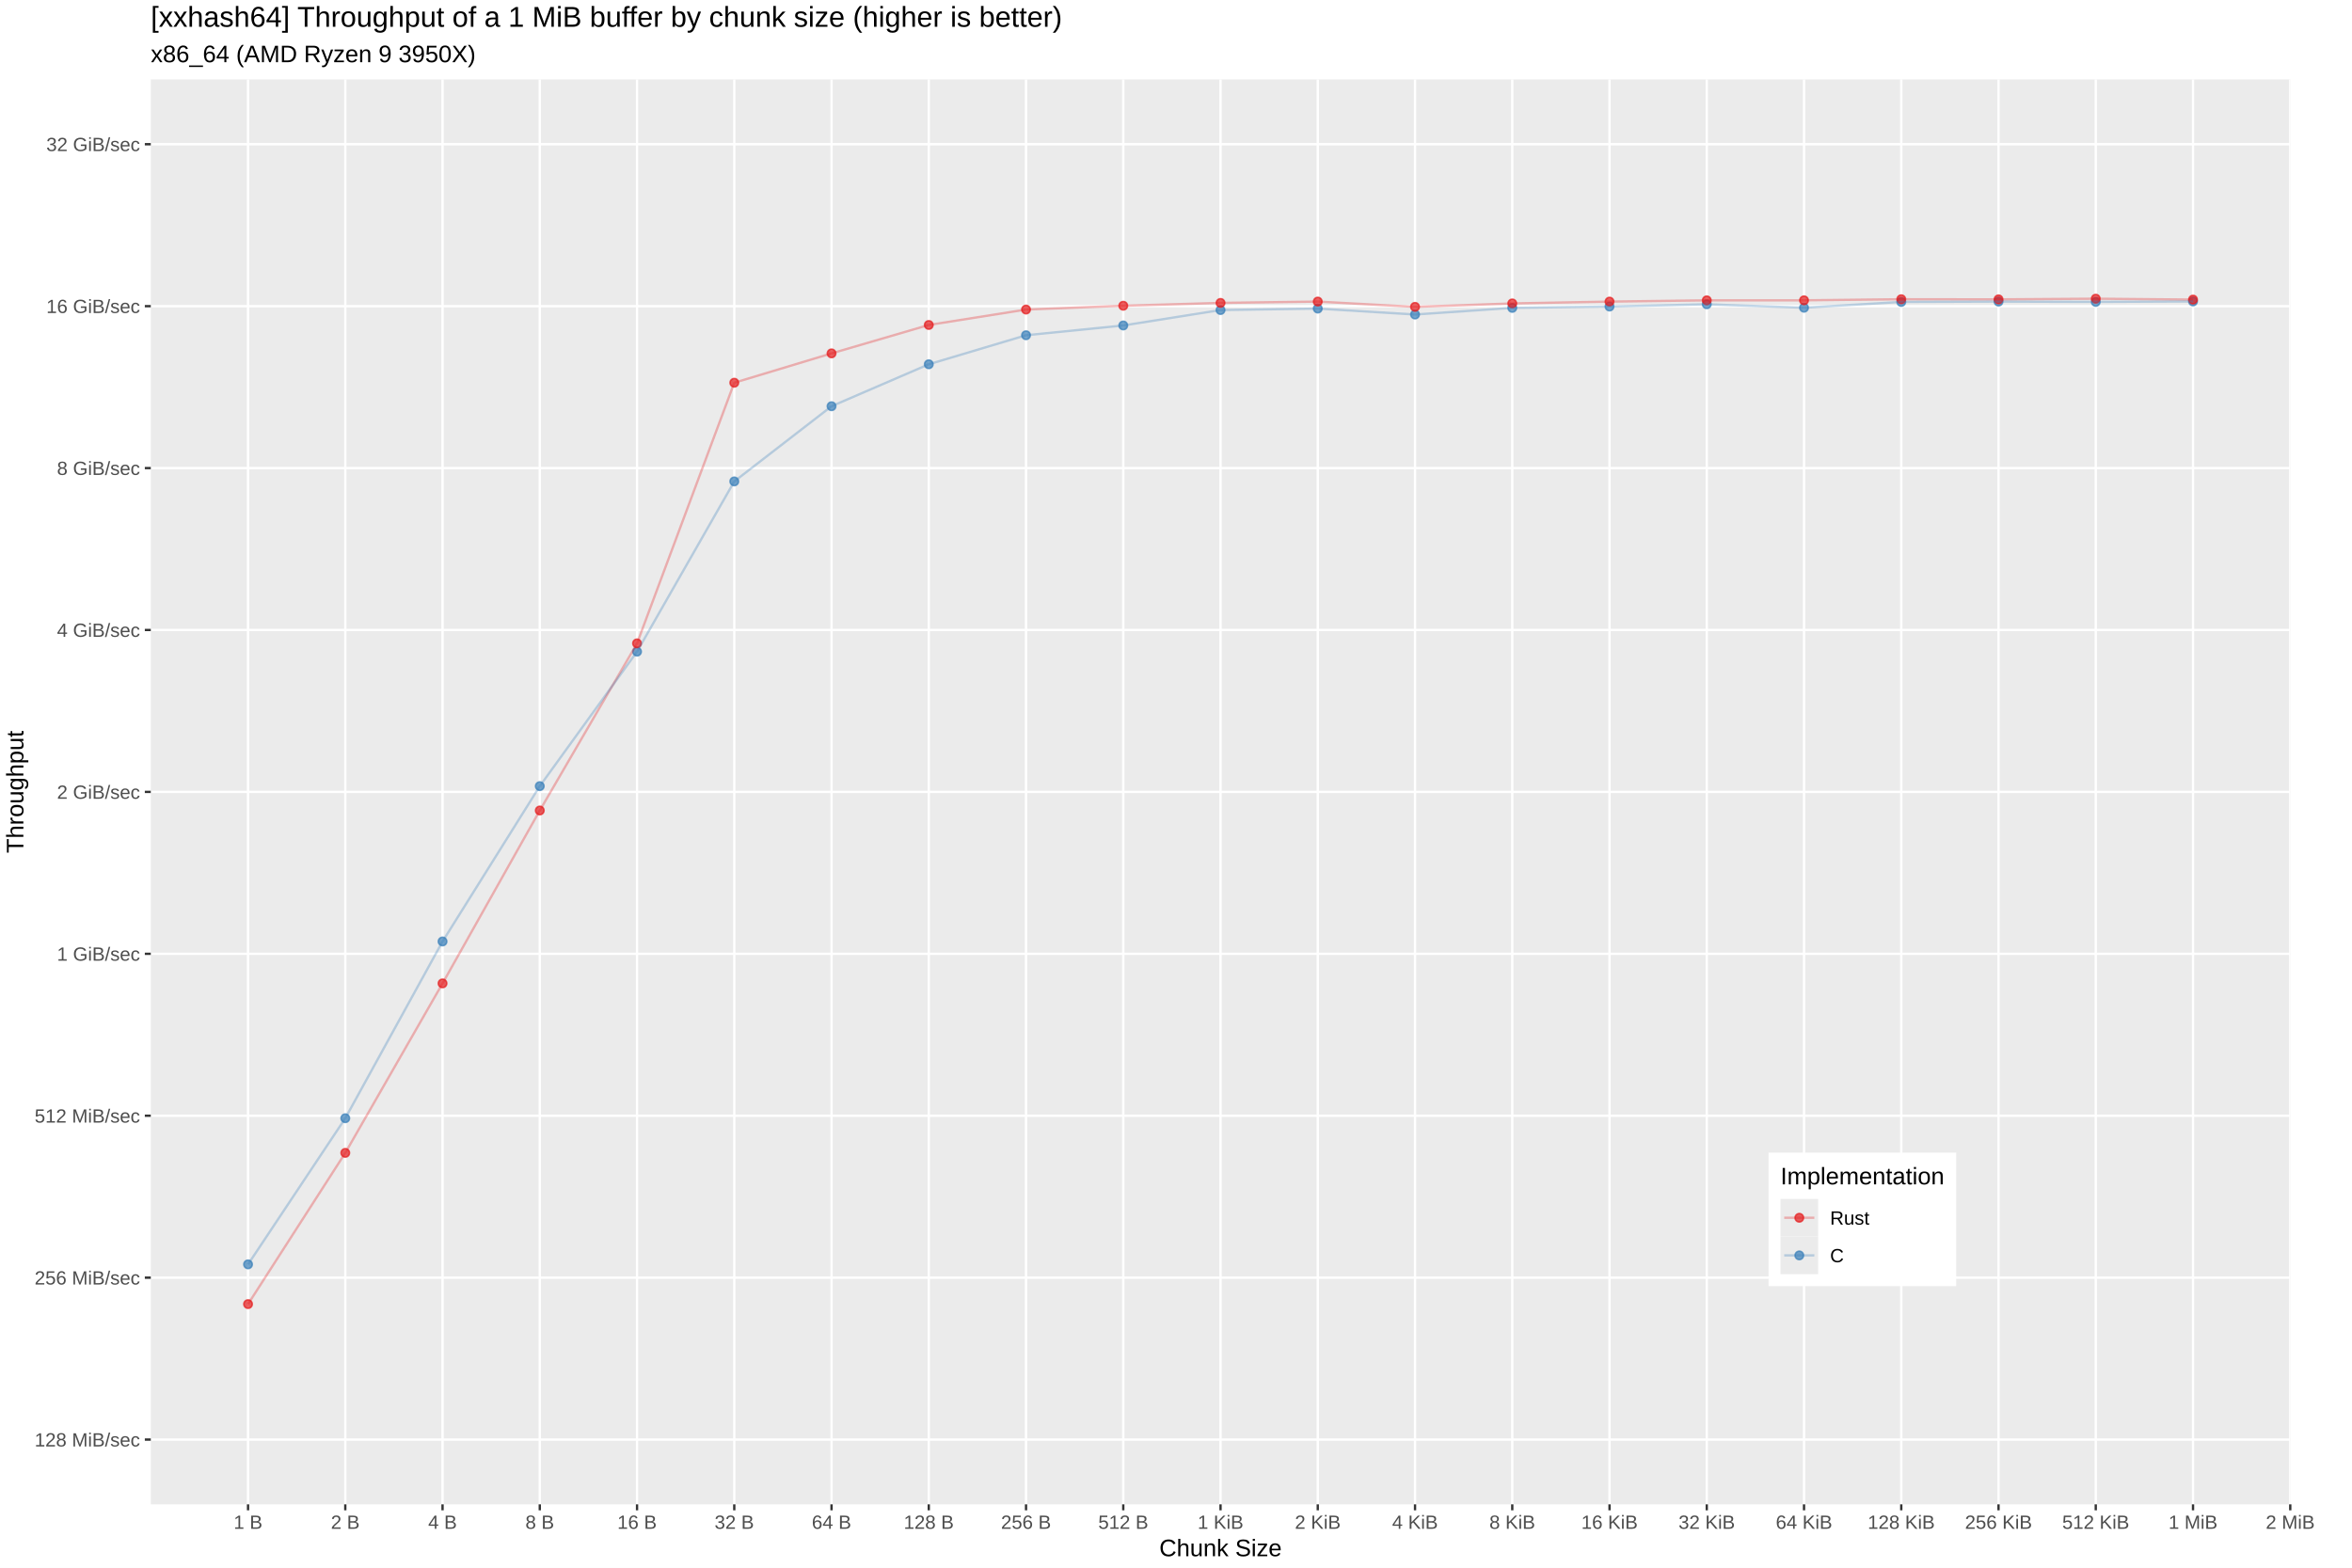
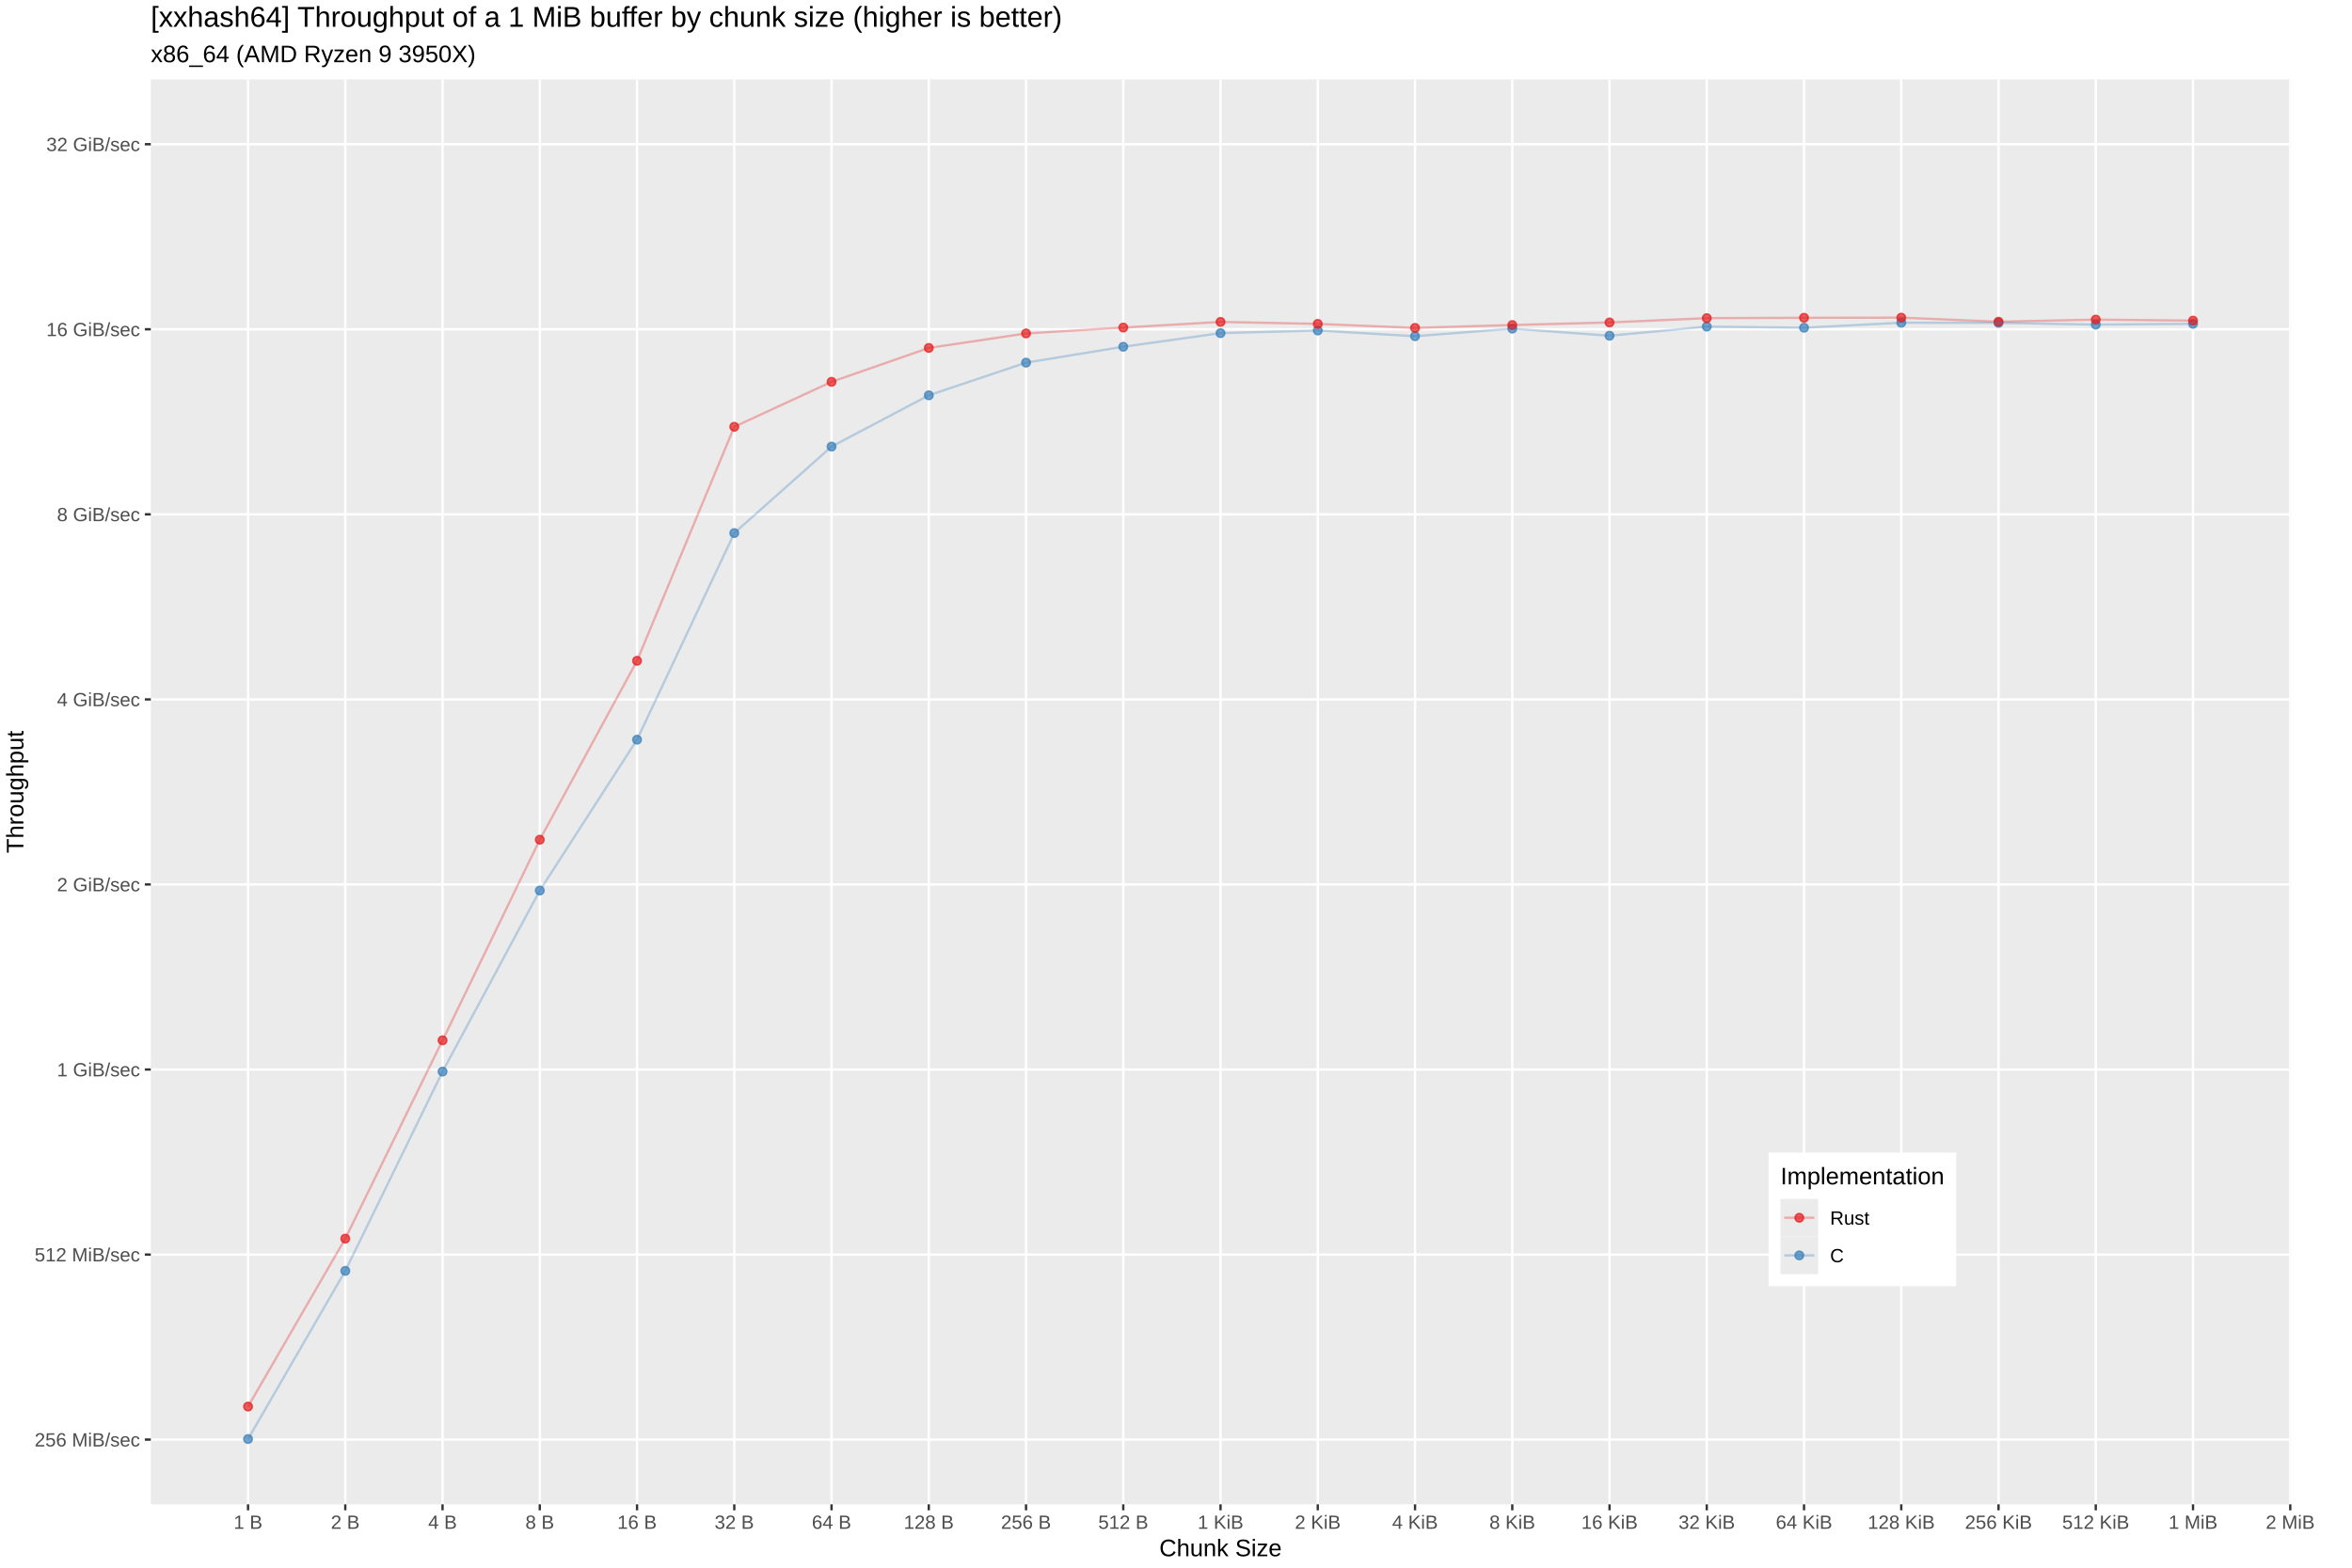
<svg xmlns="http://www.w3.org/2000/svg" width="1440" height="960" class="svglite" viewBox="0 0 1080 720">
  <defs>
    <style>
      .svglite line,.svglite polyline,.svglite polygon,.svglite path,.svglite circle{fill:none;stroke:#000000;stroke-linecap:round;stroke-linejoin:round;stroke-miterlimit:10.00}.svglite text{white-space:pre}
    </style>
  </defs>
  <rect width="100%" height="100%" style="stroke-linecap:round;stroke-linejoin:round;stroke-miterlimit:10.00;stroke:none;fill:#FFFFFF" />
  <defs>
    <clipPath id="cpMC4wMHwxMDgwLjAwfDAuMDB8NzIwLjAw">
      <path d="M0 0h1080v720H0z" />
    </clipPath>
  </defs>
  <g clip-path="url(#cpMC4wMHwxMDgwLjAwfDAuMDB8NzIwLjAw)">
    <path d="M0 0h1080v720H0z" style="stroke-width:1.07;stroke:#FFFFFF;fill:#FFFFFF" />
  </g>
  <defs>
    <clipPath id="cpNjkuMjR8MTA1MS42NXwzNi41MHw2OTAuOTE=">
      <path d="M69.24 36.5h982.41v654.42H69.24z" />
    </clipPath>
  </defs>
  <g clip-path="url(#cpNjkuMjR8MTA1MS42NXwzNi41MHw2OTAuOTE=)">
    <path d="M69.24 36.5h982.41v654.42H69.24z" style="stroke-width:1.07;stroke:none;fill:#EBEBEB" />
-     <path d="M69.24 661.16h982.41M69.24 586.8h982.41M69.24 512.43h982.41M69.24 438.07h982.41M69.24 363.7h982.41M69.24 289.34h982.41M69.24 214.97h982.41M69.24 140.61h982.41M69.24 66.24h982.41M113.9 690.91V36.5m44.65 654.41V36.5m44.66 654.41V36.5m44.65 654.41V36.5m44.66 654.41V36.5m44.65 654.41V36.5m44.66 654.41V36.5m44.65 654.41V36.5m44.66 654.41V36.5m44.65 654.41V36.5m44.66 654.41V36.5m44.65 654.41V36.5m44.66 654.41V36.5m44.65 654.41V36.5m44.66 654.41V36.5m44.65 654.41V36.5m44.66 654.41V36.5m44.65 654.41V36.5m44.66 654.41V36.5m44.65 654.41V36.5M1007 690.91V36.5m44.65 654.41V36.5" style="stroke-width:1.07;stroke:#FFFFFF;stroke-linecap:butt" />
-     <circle cx="1007" cy="138.44" r="1.95" style="stroke-width:0.71;stroke:#377EB8;stroke-opacity:0.70;fill:#377EB8;fill-opacity:0.70" />
-     <circle cx="1007" cy="137.59" r="1.95" style="stroke-width:0.71;stroke:#E41A1C;stroke-opacity:0.70;fill:#E41A1C;fill-opacity:0.70" />
-     <circle cx="962.34" cy="138.65" r="1.95" style="stroke-width:0.71;stroke:#377EB8;stroke-opacity:0.70;fill:#377EB8;fill-opacity:0.70" />
-     <circle cx="962.34" cy="137.18" r="1.95" style="stroke-width:0.71;stroke:#E41A1C;stroke-opacity:0.70;fill:#E41A1C;fill-opacity:0.70" />
-     <circle cx="917.69" cy="138.51" r="1.95" style="stroke-width:0.71;stroke:#377EB8;stroke-opacity:0.70;fill:#377EB8;fill-opacity:0.70" />
-     <circle cx="917.69" cy="137.49" r="1.95" style="stroke-width:0.71;stroke:#E41A1C;stroke-opacity:0.70;fill:#E41A1C;fill-opacity:0.70" />
-     <circle cx="873.03" cy="138.67" r="1.95" style="stroke-width:0.71;stroke:#377EB8;stroke-opacity:0.70;fill:#377EB8;fill-opacity:0.70" />
-     <circle cx="873.03" cy="137.43" r="1.95" style="stroke-width:0.71;stroke:#E41A1C;stroke-opacity:0.70;fill:#E41A1C;fill-opacity:0.70" />
-     <circle cx="828.38" cy="141.33" r="1.95" style="stroke-width:0.71;stroke:#377EB8;stroke-opacity:0.70;fill:#377EB8;fill-opacity:0.70" />
-     <circle cx="828.38" cy="137.93" r="1.95" style="stroke-width:0.71;stroke:#E41A1C;stroke-opacity:0.70;fill:#E41A1C;fill-opacity:0.70" />
-     <circle cx="783.72" cy="139.75" r="1.95" style="stroke-width:0.71;stroke:#377EB8;stroke-opacity:0.70;fill:#377EB8;fill-opacity:0.70" />
-     <circle cx="783.72" cy="137.94" r="1.95" style="stroke-width:0.71;stroke:#E41A1C;stroke-opacity:0.70;fill:#E41A1C;fill-opacity:0.70" />
-     <circle cx="739.07" cy="140.79" r="1.95" style="stroke-width:0.71;stroke:#377EB8;stroke-opacity:0.70;fill:#377EB8;fill-opacity:0.70" />
-     <circle cx="739.07" cy="138.52" r="1.95" style="stroke-width:0.71;stroke:#E41A1C;stroke-opacity:0.70;fill:#E41A1C;fill-opacity:0.70" />
-     <circle cx="694.41" cy="141.4" r="1.95" style="stroke-width:0.71;stroke:#377EB8;stroke-opacity:0.70;fill:#377EB8;fill-opacity:0.70" />
-     <circle cx="694.41" cy="139.36" r="1.95" style="stroke-width:0.71;stroke:#E41A1C;stroke-opacity:0.70;fill:#E41A1C;fill-opacity:0.70" />
-     <circle cx="649.76" cy="144.45" r="1.95" style="stroke-width:0.71;stroke:#377EB8;stroke-opacity:0.70;fill:#377EB8;fill-opacity:0.70" />
-     <circle cx="649.76" cy="140.93" r="1.95" style="stroke-width:0.71;stroke:#E41A1C;stroke-opacity:0.70;fill:#E41A1C;fill-opacity:0.70" />
-     <circle cx="605.1" cy="141.72" r="1.95" style="stroke-width:0.71;stroke:#377EB8;stroke-opacity:0.70;fill:#377EB8;fill-opacity:0.70" />
-     <circle cx="605.1" cy="138.51" r="1.95" style="stroke-width:0.71;stroke:#E41A1C;stroke-opacity:0.70;fill:#E41A1C;fill-opacity:0.70" />
-     <circle cx="560.45" cy="142.4" r="1.95" style="stroke-width:0.71;stroke:#377EB8;stroke-opacity:0.70;fill:#377EB8;fill-opacity:0.70" />
-     <circle cx="560.45" cy="139.12" r="1.95" style="stroke-width:0.71;stroke:#E41A1C;stroke-opacity:0.70;fill:#E41A1C;fill-opacity:0.70" />
-     <circle cx="515.79" cy="149.48" r="1.95" style="stroke-width:0.71;stroke:#377EB8;stroke-opacity:0.70;fill:#377EB8;fill-opacity:0.70" />
-     <circle cx="515.79" cy="140.42" r="1.95" style="stroke-width:0.71;stroke:#E41A1C;stroke-opacity:0.70;fill:#E41A1C;fill-opacity:0.70" />
-     <circle cx="471.14" cy="153.97" r="1.95" style="stroke-width:0.71;stroke:#377EB8;stroke-opacity:0.70;fill:#377EB8;fill-opacity:0.70" />
-     <circle cx="471.14" cy="142.17" r="1.95" style="stroke-width:0.71;stroke:#E41A1C;stroke-opacity:0.70;fill:#E41A1C;fill-opacity:0.70" />
-     <circle cx="426.48" cy="167.3" r="1.95" style="stroke-width:0.71;stroke:#377EB8;stroke-opacity:0.70;fill:#377EB8;fill-opacity:0.70" />
-     <circle cx="426.48" cy="149.25" r="1.95" style="stroke-width:0.71;stroke:#E41A1C;stroke-opacity:0.70;fill:#E41A1C;fill-opacity:0.70" />
-     <circle cx="381.83" cy="186.57" r="1.95" style="stroke-width:0.71;stroke:#377EB8;stroke-opacity:0.70;fill:#377EB8;fill-opacity:0.70" />
-     <circle cx="381.83" cy="162.3" r="1.95" style="stroke-width:0.71;stroke:#E41A1C;stroke-opacity:0.70;fill:#E41A1C;fill-opacity:0.70" />
-     <circle cx="337.17" cy="221.1" r="1.95" style="stroke-width:0.71;stroke:#377EB8;stroke-opacity:0.70;fill:#377EB8;fill-opacity:0.70" />
-     <circle cx="337.17" cy="175.78" r="1.95" style="stroke-width:0.71;stroke:#E41A1C;stroke-opacity:0.70;fill:#E41A1C;fill-opacity:0.70" />
-     <circle cx="292.52" cy="299.28" r="1.95" style="stroke-width:0.71;stroke:#377EB8;stroke-opacity:0.70;fill:#377EB8;fill-opacity:0.70" />
-     <circle cx="292.52" cy="295.48" r="1.95" style="stroke-width:0.71;stroke:#E41A1C;stroke-opacity:0.70;fill:#E41A1C;fill-opacity:0.70" />
-     <circle cx="247.86" cy="361.05" r="1.95" style="stroke-width:0.71;stroke:#377EB8;stroke-opacity:0.70;fill:#377EB8;fill-opacity:0.70" />
-     <circle cx="247.86" cy="372.24" r="1.95" style="stroke-width:0.71;stroke:#E41A1C;stroke-opacity:0.70;fill:#E41A1C;fill-opacity:0.70" />
-     <circle cx="203.21" cy="432.39" r="1.95" style="stroke-width:0.71;stroke:#377EB8;stroke-opacity:0.70;fill:#377EB8;fill-opacity:0.70" />
-     <circle cx="203.21" cy="451.64" r="1.95" style="stroke-width:0.71;stroke:#E41A1C;stroke-opacity:0.70;fill:#E41A1C;fill-opacity:0.70" />
-     <circle cx="158.55" cy="513.58" r="1.95" style="stroke-width:0.71;stroke:#377EB8;stroke-opacity:0.70;fill:#377EB8;fill-opacity:0.70" />
-     <circle cx="158.55" cy="529.49" r="1.95" style="stroke-width:0.71;stroke:#E41A1C;stroke-opacity:0.70;fill:#E41A1C;fill-opacity:0.70" />
-     <circle cx="113.9" cy="580.69" r="1.95" style="stroke-width:0.71;stroke:#377EB8;stroke-opacity:0.70;fill:#377EB8;fill-opacity:0.70" />
-     <circle cx="113.9" cy="598.94" r="1.95" style="stroke-width:0.71;stroke:#E41A1C;stroke-opacity:0.70;fill:#E41A1C;fill-opacity:0.70" />
-     <path d="m113.9 598.94 44.65-69.45 44.66-77.85 44.65-79.4 44.66-76.76 44.65-119.7 44.66-13.48 44.65-13.05 44.66-7.08 44.65-1.75 44.66-1.3 44.65-.61 44.66 2.42 44.65-1.57 44.66-.84 44.65-.58 44.66-.01 44.65-.5 44.66.06 44.65-.31 44.66.41" style="stroke-width:1.07;stroke:#E41A1C;stroke-opacity:0.30;stroke-linecap:butt" />
-     <path d="m113.9 580.69 44.65-67.11 44.66-81.19 44.65-71.34 44.66-61.77 44.65-78.18 44.66-34.53 44.65-19.27 44.66-13.33 44.65-4.49 44.66-7.08 44.65-.68 44.66 2.73 44.65-3.05 44.66-.61 44.65-1.04 44.66 1.58 44.65-2.66 44.66-.16 44.65.14 44.66-.21" style="stroke-width:1.07;stroke:#377EB8;stroke-opacity:0.30;stroke-linecap:butt" />
+     <path d="M69.24 661.16h982.41M69.24 576.18h982.41M69.24 491.19h982.41M69.24 406.2h982.41M69.24 321.21h982.41M69.24 236.22h982.41M69.24 151.23h982.41M69.24 66.24h982.41M113.9 690.91V36.5m44.65 654.41V36.5m44.66 654.41V36.5m44.65 654.41V36.5m44.66 654.41V36.5m44.65 654.41V36.5m44.66 654.41V36.5m44.65 654.41V36.5m44.66 654.41V36.5m44.65 654.41V36.5m44.66 654.41V36.5m44.65 654.41V36.5m44.66 654.41V36.5m44.65 654.41V36.5m44.66 654.41V36.5m44.65 654.41V36.5m44.66 654.41V36.5m44.65 654.41V36.5m44.66 654.41V36.5m44.65 654.41V36.5M1007 690.91V36.5m44.65 654.41V36.5" style="stroke-width:1.07;stroke:#FFFFFF;stroke-linecap:butt" />
+     <circle cx="1007" cy="148.71" r="1.95" style="stroke-width:0.71;stroke:#377EB8;stroke-opacity:0.70;fill:#377EB8;fill-opacity:0.70" />
+     <circle cx="1007" cy="147.26" r="1.95" style="stroke-width:0.71;stroke:#E41A1C;stroke-opacity:0.70;fill:#E41A1C;fill-opacity:0.70" />
+     <circle cx="962.34" cy="149.08" r="1.95" style="stroke-width:0.71;stroke:#377EB8;stroke-opacity:0.70;fill:#377EB8;fill-opacity:0.70" />
+     <circle cx="962.34" cy="146.79" r="1.95" style="stroke-width:0.71;stroke:#E41A1C;stroke-opacity:0.70;fill:#E41A1C;fill-opacity:0.70" />
+     <circle cx="917.69" cy="148.29" r="1.95" style="stroke-width:0.71;stroke:#377EB8;stroke-opacity:0.70;fill:#377EB8;fill-opacity:0.70" />
+     <circle cx="917.69" cy="147.75" r="1.95" style="stroke-width:0.71;stroke:#E41A1C;stroke-opacity:0.70;fill:#E41A1C;fill-opacity:0.70" />
+     <circle cx="873.03" cy="148.21" r="1.95" style="stroke-width:0.71;stroke:#377EB8;stroke-opacity:0.70;fill:#377EB8;fill-opacity:0.70" />
+     <circle cx="873.03" cy="145.89" r="1.95" style="stroke-width:0.71;stroke:#E41A1C;stroke-opacity:0.70;fill:#E41A1C;fill-opacity:0.70" />
+     <circle cx="828.38" cy="150.52" r="1.95" style="stroke-width:0.71;stroke:#377EB8;stroke-opacity:0.70;fill:#377EB8;fill-opacity:0.70" />
+     <circle cx="828.38" cy="145.95" r="1.95" style="stroke-width:0.71;stroke:#E41A1C;stroke-opacity:0.70;fill:#E41A1C;fill-opacity:0.70" />
+     <circle cx="783.72" cy="150.01" r="1.95" style="stroke-width:0.71;stroke:#377EB8;stroke-opacity:0.70;fill:#377EB8;fill-opacity:0.70" />
+     <circle cx="783.72" cy="146.12" r="1.95" style="stroke-width:0.71;stroke:#E41A1C;stroke-opacity:0.70;fill:#E41A1C;fill-opacity:0.70" />
+     <circle cx="739.07" cy="154.19" r="1.95" style="stroke-width:0.71;stroke:#377EB8;stroke-opacity:0.70;fill:#377EB8;fill-opacity:0.70" />
+     <circle cx="739.07" cy="148.1" r="1.95" style="stroke-width:0.71;stroke:#E41A1C;stroke-opacity:0.70;fill:#E41A1C;fill-opacity:0.70" />
+     <circle cx="694.41" cy="150.93" r="1.95" style="stroke-width:0.71;stroke:#377EB8;stroke-opacity:0.70;fill:#377EB8;fill-opacity:0.70" />
+     <circle cx="694.41" cy="149.28" r="1.95" style="stroke-width:0.71;stroke:#E41A1C;stroke-opacity:0.70;fill:#E41A1C;fill-opacity:0.70" />
+     <circle cx="649.76" cy="154.41" r="1.95" style="stroke-width:0.71;stroke:#377EB8;stroke-opacity:0.70;fill:#377EB8;fill-opacity:0.70" />
+     <circle cx="649.76" cy="150.6" r="1.95" style="stroke-width:0.71;stroke:#E41A1C;stroke-opacity:0.70;fill:#E41A1C;fill-opacity:0.70" />
+     <circle cx="605.1" cy="151.78" r="1.95" style="stroke-width:0.71;stroke:#377EB8;stroke-opacity:0.70;fill:#377EB8;fill-opacity:0.70" />
+     <circle cx="605.1" cy="148.75" r="1.95" style="stroke-width:0.71;stroke:#E41A1C;stroke-opacity:0.70;fill:#E41A1C;fill-opacity:0.70" />
+     <circle cx="560.45" cy="153" r="1.95" style="stroke-width:0.71;stroke:#377EB8;stroke-opacity:0.70;fill:#377EB8;fill-opacity:0.70" />
+     <circle cx="560.45" cy="147.85" r="1.95" style="stroke-width:0.71;stroke:#E41A1C;stroke-opacity:0.70;fill:#E41A1C;fill-opacity:0.70" />
+     <circle cx="515.79" cy="159.25" r="1.95" style="stroke-width:0.71;stroke:#377EB8;stroke-opacity:0.70;fill:#377EB8;fill-opacity:0.70" />
+     <circle cx="515.79" cy="150.44" r="1.95" style="stroke-width:0.71;stroke:#E41A1C;stroke-opacity:0.70;fill:#E41A1C;fill-opacity:0.70" />
+     <circle cx="471.14" cy="166.55" r="1.95" style="stroke-width:0.71;stroke:#377EB8;stroke-opacity:0.70;fill:#377EB8;fill-opacity:0.70" />
+     <circle cx="471.14" cy="153.14" r="1.95" style="stroke-width:0.71;stroke:#E41A1C;stroke-opacity:0.70;fill:#E41A1C;fill-opacity:0.70" />
+     <circle cx="426.48" cy="181.56" r="1.95" style="stroke-width:0.71;stroke:#377EB8;stroke-opacity:0.70;fill:#377EB8;fill-opacity:0.70" />
+     <circle cx="426.48" cy="159.8" r="1.95" style="stroke-width:0.71;stroke:#E41A1C;stroke-opacity:0.70;fill:#E41A1C;fill-opacity:0.70" />
+     <circle cx="381.83" cy="205.1" r="1.95" style="stroke-width:0.71;stroke:#377EB8;stroke-opacity:0.70;fill:#377EB8;fill-opacity:0.70" />
+     <circle cx="381.83" cy="175.37" r="1.95" style="stroke-width:0.71;stroke:#E41A1C;stroke-opacity:0.70;fill:#E41A1C;fill-opacity:0.70" />
+     <circle cx="337.17" cy="244.83" r="1.95" style="stroke-width:0.71;stroke:#377EB8;stroke-opacity:0.70;fill:#377EB8;fill-opacity:0.70" />
+     <circle cx="337.17" cy="196.01" r="1.95" style="stroke-width:0.71;stroke:#E41A1C;stroke-opacity:0.70;fill:#E41A1C;fill-opacity:0.70" />
+     <circle cx="292.52" cy="339.71" r="1.95" style="stroke-width:0.71;stroke:#377EB8;stroke-opacity:0.70;fill:#377EB8;fill-opacity:0.70" />
+     <circle cx="292.52" cy="303.49" r="1.95" style="stroke-width:0.71;stroke:#E41A1C;stroke-opacity:0.70;fill:#E41A1C;fill-opacity:0.70" />
+     <circle cx="247.86" cy="409" r="1.95" style="stroke-width:0.71;stroke:#377EB8;stroke-opacity:0.70;fill:#377EB8;fill-opacity:0.70" />
+     <circle cx="247.86" cy="385.65" r="1.95" style="stroke-width:0.71;stroke:#E41A1C;stroke-opacity:0.70;fill:#E41A1C;fill-opacity:0.70" />
+     <circle cx="203.21" cy="492.15" r="1.95" style="stroke-width:0.71;stroke:#377EB8;stroke-opacity:0.70;fill:#377EB8;fill-opacity:0.70" />
+     <circle cx="203.21" cy="477.8" r="1.95" style="stroke-width:0.71;stroke:#E41A1C;stroke-opacity:0.70;fill:#E41A1C;fill-opacity:0.70" />
+     <circle cx="158.55" cy="583.68" r="1.95" style="stroke-width:0.71;stroke:#377EB8;stroke-opacity:0.70;fill:#377EB8;fill-opacity:0.70" />
+     <circle cx="158.55" cy="568.87" r="1.95" style="stroke-width:0.71;stroke:#E41A1C;stroke-opacity:0.70;fill:#E41A1C;fill-opacity:0.70" />
+     <circle cx="113.9" cy="660.91" r="1.95" style="stroke-width:0.71;stroke:#377EB8;stroke-opacity:0.70;fill:#377EB8;fill-opacity:0.70" />
+     <circle cx="113.9" cy="646" r="1.95" style="stroke-width:0.71;stroke:#E41A1C;stroke-opacity:0.70;fill:#E41A1C;fill-opacity:0.70" />
+     <path d="m113.9 646 44.65-77.13 44.66-91.07 44.65-92.15 44.66-82.16 44.65-107.48 44.66-20.64 44.65-15.57 44.66-6.66 44.65-2.7 44.66-2.59 44.65.9 44.66 1.85 44.65-1.32 44.66-1.18 44.65-1.98 44.66-.17 44.65-.06 44.66 1.86 44.65-.96 44.66.47" style="stroke-width:1.07;stroke:#E41A1C;stroke-opacity:0.30;stroke-linecap:butt" />
+     <path d="m113.9 660.91 44.65-77.23 44.66-91.53L247.86 409l44.66-69.29 44.65-94.88 44.66-39.73 44.65-23.54 44.66-15.01 44.65-7.3 44.66-6.25 44.65-1.22 44.66 2.63 44.65-3.48 44.66 3.26 44.65-4.18 44.66.51 44.65-2.31 44.66.08 44.65.79 44.66-.37" style="stroke-width:1.07;stroke:#377EB8;stroke-opacity:0.30;stroke-linecap:butt" />
  </g>
  <g clip-path="url(#cpMC4wMHwxMDgwLjAwfDAuMDB8NzIwLjAw)">
-     <text x="64.31" y="664.32" lengthAdjust="spacingAndGlyphs" style="font-size:8.80px;fill:#4D4D4D;font-family:&quot;Arial&quot;" text-anchor="end" textLength="48.41">128 MiB/sec</text>
-     <text x="64.31" y="589.95" lengthAdjust="spacingAndGlyphs" style="font-size:8.80px;fill:#4D4D4D;font-family:&quot;Arial&quot;" text-anchor="end" textLength="48.41">256 MiB/sec</text>
-     <text x="64.31" y="515.59" lengthAdjust="spacingAndGlyphs" style="font-size:8.80px;fill:#4D4D4D;font-family:&quot;Arial&quot;" text-anchor="end" textLength="48.41">512 MiB/sec</text>
-     <text x="64.31" y="441.22" lengthAdjust="spacingAndGlyphs" style="font-size:8.80px;fill:#4D4D4D;font-family:&quot;Arial&quot;" text-anchor="end" textLength="38.13">1 GiB/sec</text>
-     <text x="64.31" y="366.86" lengthAdjust="spacingAndGlyphs" style="font-size:8.80px;fill:#4D4D4D;font-family:&quot;Arial&quot;" text-anchor="end" textLength="38.13">2 GiB/sec</text>
-     <text x="64.31" y="292.49" lengthAdjust="spacingAndGlyphs" style="font-size:8.80px;fill:#4D4D4D;font-family:&quot;Arial&quot;" text-anchor="end" textLength="38.13">4 GiB/sec</text>
-     <text x="64.31" y="218.13" lengthAdjust="spacingAndGlyphs" style="font-size:8.80px;fill:#4D4D4D;font-family:&quot;Arial&quot;" text-anchor="end" textLength="38.13">8 GiB/sec</text>
-     <text x="64.31" y="143.76" lengthAdjust="spacingAndGlyphs" style="font-size:8.80px;fill:#4D4D4D;font-family:&quot;Arial&quot;" text-anchor="end" textLength="43.03">16 GiB/sec</text>
+     <text x="64.31" y="664.32" lengthAdjust="spacingAndGlyphs" style="font-size:8.80px;fill:#4D4D4D;font-family:&quot;Arial&quot;" text-anchor="end" textLength="48.41">256 MiB/sec</text>
+     <text x="64.31" y="579.33" lengthAdjust="spacingAndGlyphs" style="font-size:8.80px;fill:#4D4D4D;font-family:&quot;Arial&quot;" text-anchor="end" textLength="48.41">512 MiB/sec</text>
+     <text x="64.31" y="494.34" lengthAdjust="spacingAndGlyphs" style="font-size:8.80px;fill:#4D4D4D;font-family:&quot;Arial&quot;" text-anchor="end" textLength="38.13">1 GiB/sec</text>
+     <text x="64.31" y="409.35" lengthAdjust="spacingAndGlyphs" style="font-size:8.80px;fill:#4D4D4D;font-family:&quot;Arial&quot;" text-anchor="end" textLength="38.13">2 GiB/sec</text>
+     <text x="64.31" y="324.36" lengthAdjust="spacingAndGlyphs" style="font-size:8.80px;fill:#4D4D4D;font-family:&quot;Arial&quot;" text-anchor="end" textLength="38.13">4 GiB/sec</text>
+     <text x="64.31" y="239.37" lengthAdjust="spacingAndGlyphs" style="font-size:8.80px;fill:#4D4D4D;font-family:&quot;Arial&quot;" text-anchor="end" textLength="38.13">8 GiB/sec</text>
+     <text x="64.31" y="154.38" lengthAdjust="spacingAndGlyphs" style="font-size:8.80px;fill:#4D4D4D;font-family:&quot;Arial&quot;" text-anchor="end" textLength="43.03">16 GiB/sec</text>
    <text x="64.31" y="69.39" lengthAdjust="spacingAndGlyphs" style="font-size:8.80px;fill:#4D4D4D;font-family:&quot;Arial&quot;" text-anchor="end" textLength="43.03">32 GiB/sec</text>
-     <path d="M66.5 661.16h2.74M66.5 586.8h2.74m-2.74-74.37h2.74m-2.74-74.36h2.74M66.5 363.7h2.74m-2.74-74.36h2.74m-2.74-74.37h2.74m-2.74-74.36h2.74M66.5 66.24h2.74m44.66 627.41v-2.74m44.65 2.74v-2.74m44.66 2.74v-2.74m44.65 2.74v-2.74m44.66 2.74v-2.74m44.65 2.74v-2.74m44.66 2.74v-2.74m44.65 2.74v-2.74m44.66 2.74v-2.74m44.65 2.74v-2.74m44.66 2.74v-2.74m44.65 2.74v-2.74m44.66 2.74v-2.74m44.65 2.74v-2.74m44.66 2.74v-2.74m44.65 2.74v-2.74m44.66 2.74v-2.74m44.65 2.74v-2.74m44.66 2.74v-2.74m44.65 2.74v-2.74m44.66 2.74v-2.74m44.65 2.74v-2.74" style="stroke-width:1.07;stroke:#333333;stroke-linecap:butt" />
+     <path d="M66.5 661.16h2.74m-2.74-84.98h2.74m-2.74-84.99h2.74M66.5 406.2h2.74m-2.74-84.99h2.74m-2.74-84.99h2.74m-2.74-84.99h2.74M66.5 66.24h2.74m44.66 627.41v-2.74m44.65 2.74v-2.74m44.66 2.74v-2.74m44.65 2.74v-2.74m44.66 2.74v-2.74m44.65 2.74v-2.74m44.66 2.74v-2.74m44.65 2.74v-2.74m44.66 2.74v-2.74m44.65 2.74v-2.74m44.66 2.74v-2.74m44.65 2.74v-2.74m44.66 2.74v-2.74m44.65 2.74v-2.74m44.66 2.74v-2.74m44.65 2.74v-2.74m44.66 2.74v-2.74m44.65 2.74v-2.74m44.66 2.74v-2.74m44.65 2.74v-2.74m44.66 2.74v-2.74m44.65 2.74v-2.74" style="stroke-width:1.07;stroke:#333333;stroke-linecap:butt" />
    <text x="113.9" y="702.15" lengthAdjust="spacingAndGlyphs" style="font-size:8.80px;fill:#4D4D4D;font-family:&quot;Arial&quot;" text-anchor="middle" textLength="13.2">1 B</text>
    <text x="158.55" y="702.15" lengthAdjust="spacingAndGlyphs" style="font-size:8.80px;fill:#4D4D4D;font-family:&quot;Arial&quot;" text-anchor="middle" textLength="13.2">2 B</text>
    <text x="203.21" y="702.15" lengthAdjust="spacingAndGlyphs" style="font-size:8.80px;fill:#4D4D4D;font-family:&quot;Arial&quot;" text-anchor="middle" textLength="13.2">4 B</text>
    <text x="247.86" y="702.15" lengthAdjust="spacingAndGlyphs" style="font-size:8.80px;fill:#4D4D4D;font-family:&quot;Arial&quot;" text-anchor="middle" textLength="13.2">8 B</text>
    <text x="292.52" y="702.15" lengthAdjust="spacingAndGlyphs" style="font-size:8.80px;fill:#4D4D4D;font-family:&quot;Arial&quot;" text-anchor="middle" textLength="18.1">16 B</text>
    <text x="337.17" y="702.15" lengthAdjust="spacingAndGlyphs" style="font-size:8.80px;fill:#4D4D4D;font-family:&quot;Arial&quot;" text-anchor="middle" textLength="18.1">32 B</text>
    <text x="381.83" y="702.15" lengthAdjust="spacingAndGlyphs" style="font-size:8.80px;fill:#4D4D4D;font-family:&quot;Arial&quot;" text-anchor="middle" textLength="18.1">64 B</text>
    <text x="426.48" y="702.15" lengthAdjust="spacingAndGlyphs" style="font-size:8.80px;fill:#4D4D4D;font-family:&quot;Arial&quot;" text-anchor="middle" textLength="23">128 B</text>
    <text x="471.14" y="702.15" lengthAdjust="spacingAndGlyphs" style="font-size:8.80px;fill:#4D4D4D;font-family:&quot;Arial&quot;" text-anchor="middle" textLength="23">256 B</text>
    <text x="515.79" y="702.15" lengthAdjust="spacingAndGlyphs" style="font-size:8.80px;fill:#4D4D4D;font-family:&quot;Arial&quot;" text-anchor="middle" textLength="23">512 B</text>
    <text x="560.45" y="702.15" lengthAdjust="spacingAndGlyphs" style="font-size:8.80px;fill:#4D4D4D;font-family:&quot;Arial&quot;" text-anchor="middle" textLength="21.02">1 KiB</text>
    <text x="605.1" y="702.15" lengthAdjust="spacingAndGlyphs" style="font-size:8.80px;fill:#4D4D4D;font-family:&quot;Arial&quot;" text-anchor="middle" textLength="21.02">2 KiB</text>
    <text x="649.76" y="702.15" lengthAdjust="spacingAndGlyphs" style="font-size:8.80px;fill:#4D4D4D;font-family:&quot;Arial&quot;" text-anchor="middle" textLength="21.02">4 KiB</text>
    <text x="694.41" y="702.15" lengthAdjust="spacingAndGlyphs" style="font-size:8.80px;fill:#4D4D4D;font-family:&quot;Arial&quot;" text-anchor="middle" textLength="21.02">8 KiB</text>
    <text x="739.07" y="702.15" lengthAdjust="spacingAndGlyphs" style="font-size:8.80px;fill:#4D4D4D;font-family:&quot;Arial&quot;" text-anchor="middle" textLength="25.92">16 KiB</text>
    <text x="783.72" y="702.15" lengthAdjust="spacingAndGlyphs" style="font-size:8.80px;fill:#4D4D4D;font-family:&quot;Arial&quot;" text-anchor="middle" textLength="25.92">32 KiB</text>
    <text x="828.38" y="702.15" lengthAdjust="spacingAndGlyphs" style="font-size:8.80px;fill:#4D4D4D;font-family:&quot;Arial&quot;" text-anchor="middle" textLength="25.92">64 KiB</text>
    <text x="873.03" y="702.15" lengthAdjust="spacingAndGlyphs" style="font-size:8.80px;fill:#4D4D4D;font-family:&quot;Arial&quot;" text-anchor="middle" textLength="30.82">128 KiB</text>
    <text x="917.69" y="702.15" lengthAdjust="spacingAndGlyphs" style="font-size:8.80px;fill:#4D4D4D;font-family:&quot;Arial&quot;" text-anchor="middle" textLength="30.82">256 KiB</text>
    <text x="962.34" y="702.15" lengthAdjust="spacingAndGlyphs" style="font-size:8.80px;fill:#4D4D4D;font-family:&quot;Arial&quot;" text-anchor="middle" textLength="30.82">512 KiB</text>
    <text x="1007" y="702.15" lengthAdjust="spacingAndGlyphs" style="font-size:8.80px;fill:#4D4D4D;font-family:&quot;Arial&quot;" text-anchor="middle" textLength="22.49">1 MiB</text>
    <text x="1051.65" y="702.15" lengthAdjust="spacingAndGlyphs" style="font-size:8.80px;fill:#4D4D4D;font-family:&quot;Arial&quot;" text-anchor="middle" textLength="22.49">2 MiB</text>
    <text x="560.45" y="714.73" lengthAdjust="spacingAndGlyphs" style="font-size:11.00px;font-family:&quot;Arial&quot;" text-anchor="middle" textLength="56.25">Chunk Size</text>
    <text lengthAdjust="spacingAndGlyphs" style="font-size:11.00px;font-family:&quot;Arial&quot;" text-anchor="middle" textLength="56.28" transform="rotate(-90 187.215 176.485)">Throughput</text>
    <path d="M812.09 529.37h86.17v61.32h-86.17z" style="stroke-width:1.07;stroke:none;fill:#FFFFFF" />
    <text x="817.57" y="543.95" lengthAdjust="spacingAndGlyphs" style="font-size:11.00px;font-family:&quot;Arial&quot;" textLength="75.21">Implementation</text>
    <path d="M817.57 550.65h17.28v17.28h-17.28z" style="stroke-width:1.07;stroke:none;fill:#EBEBEB" />
    <circle cx="826.21" cy="559.29" r="1.95" style="stroke-width:0.71;stroke:#E41A1C;stroke-opacity:0.70;fill:#E41A1C;fill-opacity:0.70" />
    <path d="M819.29 559.29h13.83" style="stroke-width:1.07;stroke:#E41A1C;stroke-opacity:0.30;stroke-linecap:butt" />
    <path d="M817.57 567.93h17.28v17.28h-17.28z" style="stroke-width:1.07;stroke:none;fill:#EBEBEB" />
    <circle cx="826.21" cy="576.57" r="1.95" style="stroke-width:0.71;stroke:#377EB8;stroke-opacity:0.70;fill:#377EB8;fill-opacity:0.70" />
    <path d="M819.29 576.57h13.83" style="stroke-width:1.07;stroke:#377EB8;stroke-opacity:0.30;stroke-linecap:butt" />
    <text x="840.33" y="562.44" lengthAdjust="spacingAndGlyphs" style="font-size:8.80px;font-family:&quot;Arial&quot;" textLength="18.09">Rust</text>
    <text x="840.33" y="579.72" lengthAdjust="spacingAndGlyphs" style="font-size:8.80px;font-family:&quot;Arial&quot;" textLength="6.35">C</text>
    <text x="69.24" y="28.58" lengthAdjust="spacingAndGlyphs" style="font-size:11.00px;font-family:&quot;Arial&quot;" textLength="149.21">x86_64 (AMD Ryzen 9 3950X)</text>
    <text x="69.24" y="12.3" lengthAdjust="spacingAndGlyphs" style="font-size:13.20px;font-family:&quot;Arial&quot;" textLength="418.67">[xxhash64] Throughput of a 1 MiB buffer by chunk size (higher is better)</text>
  </g>
</svg>
